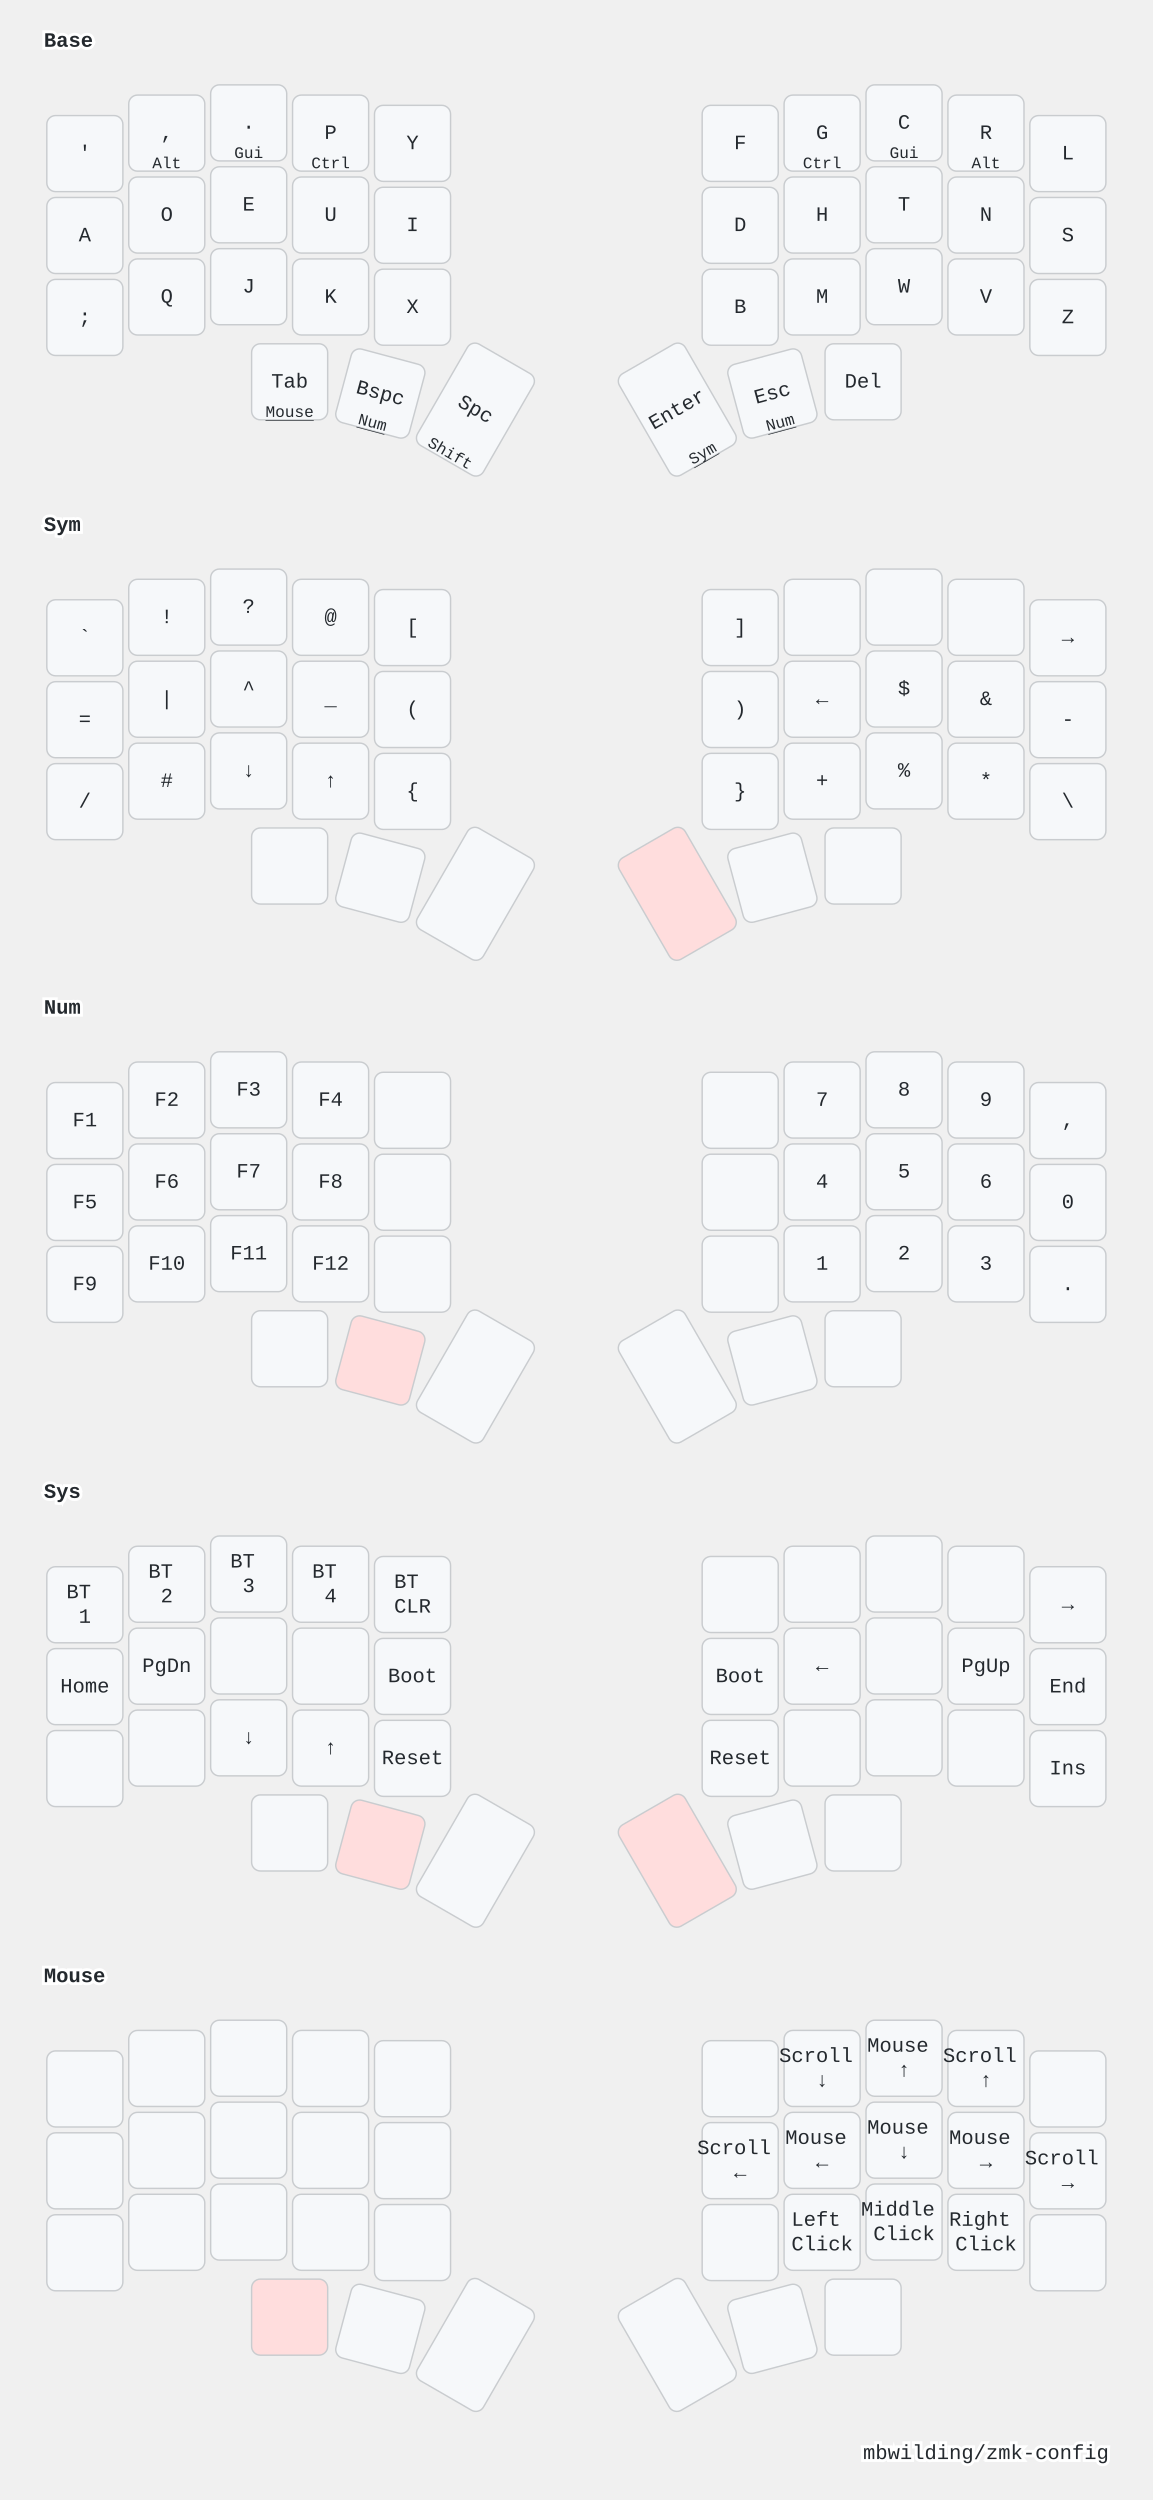
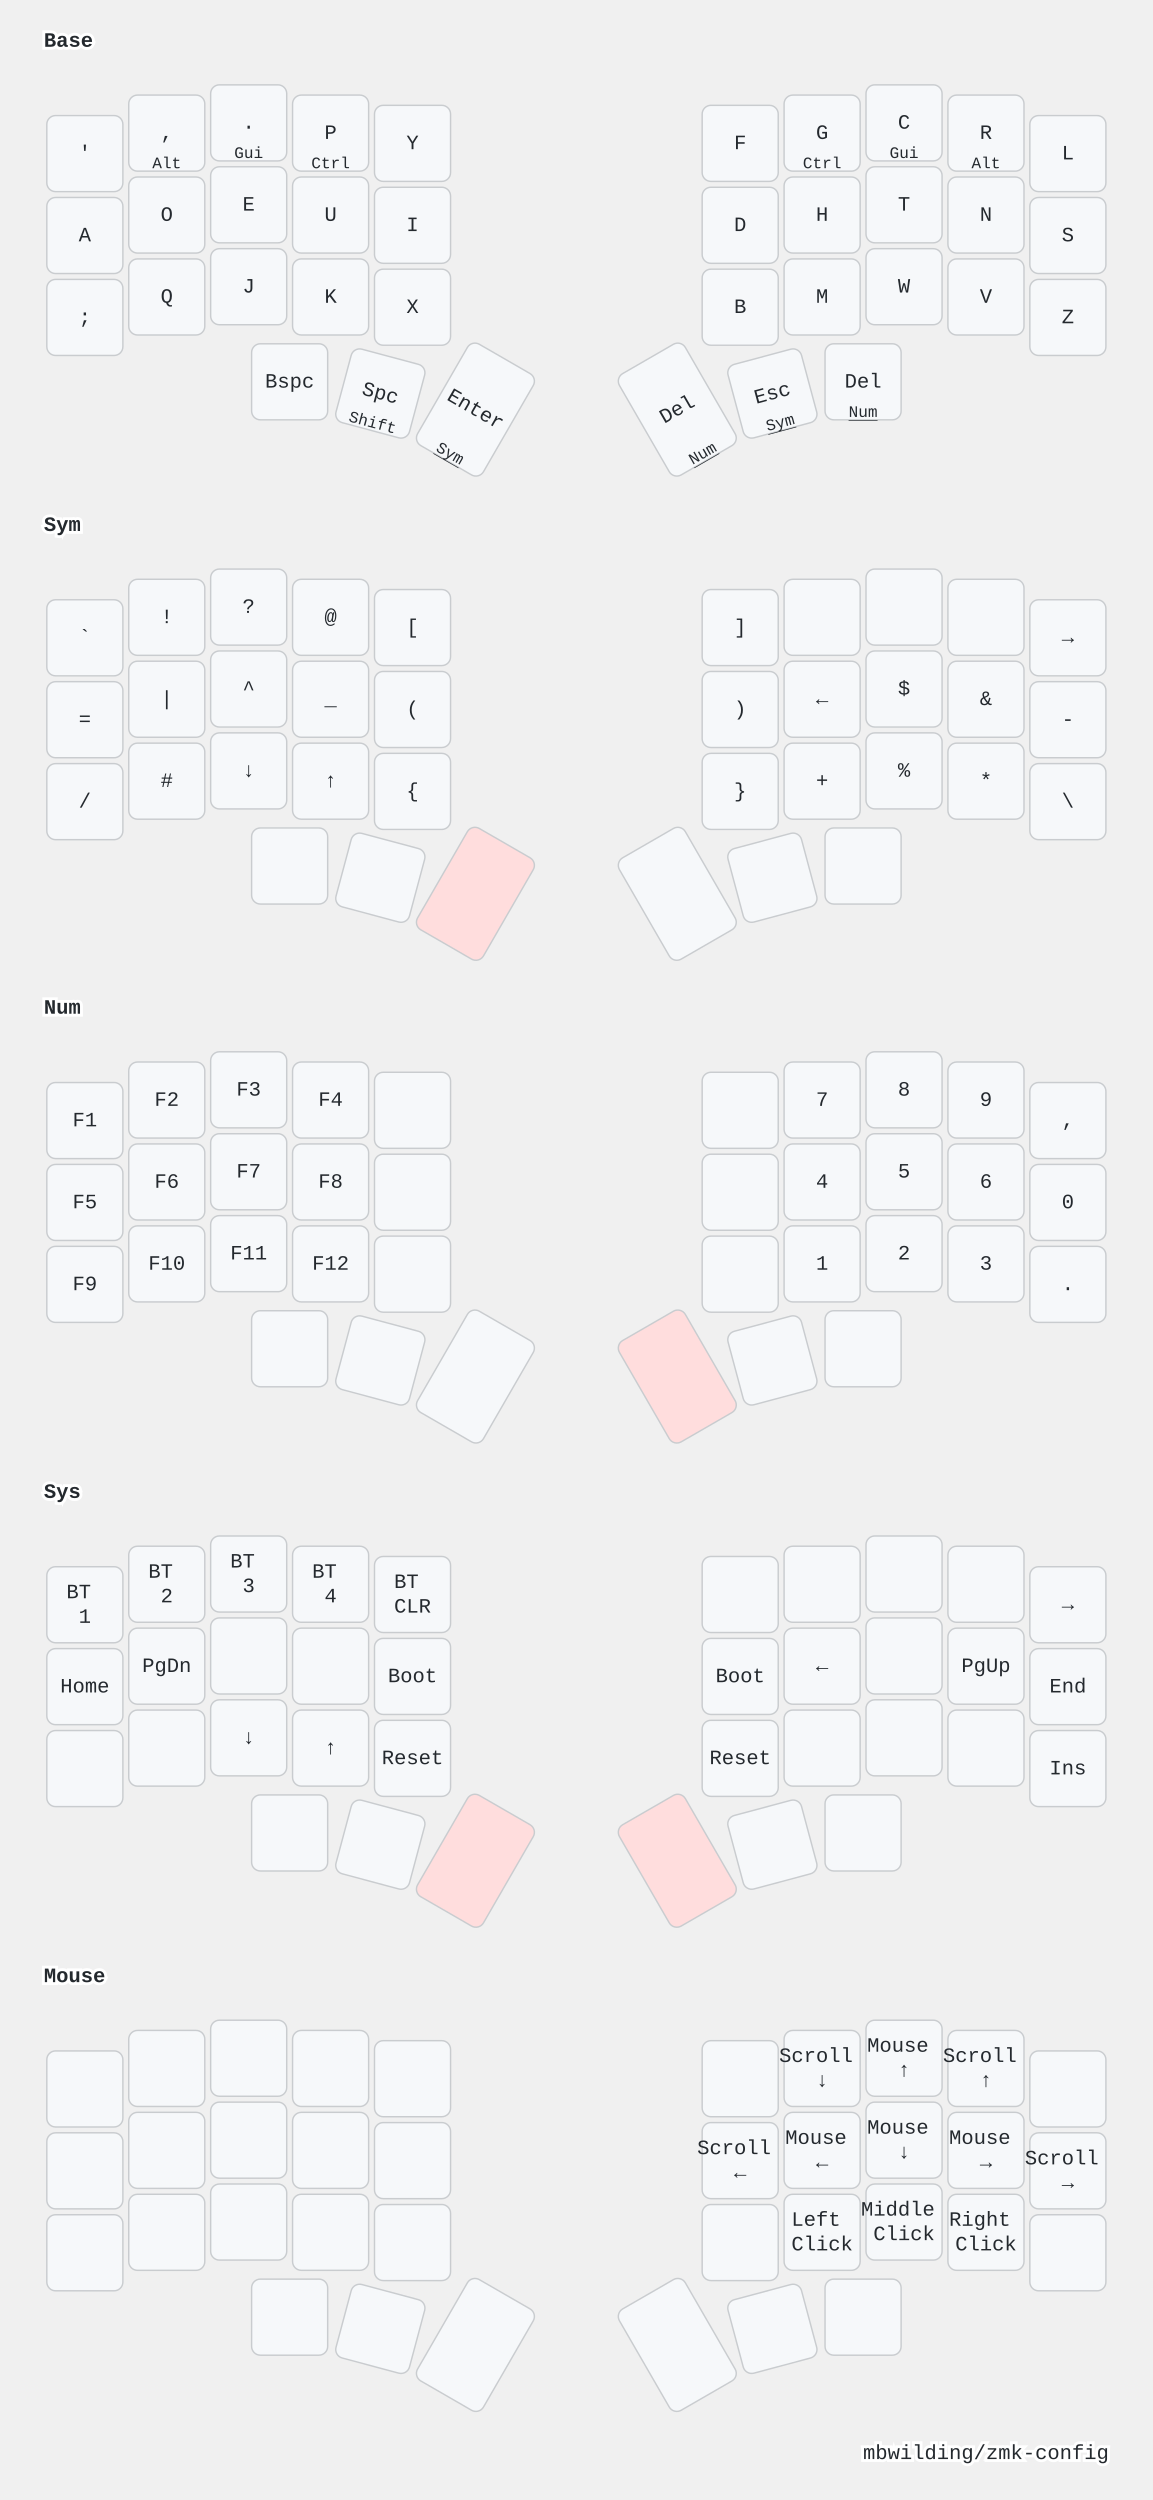
<svg xmlns="http://www.w3.org/2000/svg" width="788" height="1709" viewBox="0 0 788 1709" class="keymap">
  <style>/* inherit to force styles through use tags */
svg path {
    fill: inherit;
}

/* font and background color specifications */
svg.keymap {
    font-family: SFMono-Regular,Consolas,Liberation Mono,Menlo,monospace;
    font-size: 14px;
    font-kerning: normal;
    text-rendering: optimizeLegibility;
    fill: #24292e;
}

/* default key styling */
rect.key {
    fill: #f6f8fa;
}

rect.key, rect.combo {
    stroke: #c9cccf;
    stroke-width: 1;
}

/* default key side styling, only used is draw_key_sides is set */
rect.side {
    filter: brightness(90%);
}

/* color accent for combo boxes */
rect.combo, rect.combo-separate {
    fill: #cdf;
}

/* color accent for held keys */
rect.held, rect.combo.held {
    fill: #fdd;
}

/* color accent for ghost (optional) keys */
rect.ghost, rect.combo.ghost {
    stroke-dasharray: 4, 4;
    stroke-width: 2;
}

text {
    text-anchor: middle;
    dominant-baseline: middle;
}

/* styling for layer labels */
text.label {
    font-weight: bold;
    text-anchor: start;
    stroke: white;
    stroke-width: 4;
    paint-order: stroke;
}

/* styling for optional footer */
text.footer {
    text-anchor: end;
    dominant-baseline: auto;
    stroke: white;
    stroke-width: 4;
    paint-order: stroke;
}

/* styling for combo tap, and key non-tap label text */
text.combo, text.hold, text.shifted, text.left, text.right {
    font-size: 11px;
}

text.hold {
    text-anchor: middle;
    dominant-baseline: auto;
}

text.shifted {
    text-anchor: middle;
    dominant-baseline: hanging;
}

text.left {
    text-anchor: start;
}

text.right {
    text-anchor: end;
}

text.layer-activator {
    text-decoration: underline;
}

/* styling for hold/shifted label text in combo box */
text.combo.hold, text.combo.shifted, text.combo.left, text.combo.right {
    font-size: 8px;
}

/* lighter symbol for transparent keys */
text.trans {
    fill: #7b7e81;
}

/* styling for combo dendrons */
path.combo {
    stroke-width: 1;
    stroke: gray;
    fill: none;
}

/* Start Tabler Icons Cleanup */
/* cannot use height/width with glyphs */
.icon-tabler &gt; path {
    fill: inherit;
    stroke: inherit;
    stroke-width: 2;
}
/* hide tabler's default box */
.icon-tabler &gt; path[stroke="none"][fill="none"] {
    visibility: hidden;
}
/* End Tabler Icons Cleanup */

@media (prefers-color-scheme: dark) {
svg.keymap { fill: #d1d6db; }
rect.key { fill: #3f4750; }
rect.key, rect.combo { stroke: #60666c; }
rect.combo, rect.combo-separate { fill: #1f3d7a; }
rect.held, rect.combo.held { fill: #854747; }
text.label, text.footer { stroke: black; }
text.trans { fill: #7e8184; }
path.combo { stroke: #7f7f7f; }

}</style>
  <g transform="translate(30, 0)" class="layer-Base">
    <text x="0" y="28" class="label" id="Base">Base</text>
    <g transform="translate(0, 56)">
      <g transform="translate(28, 49)" class="key keypos-0">
        <rect rx="6" ry="6" x="-26" y="-26" width="52" height="52" class="key" />
        <text x="0" y="0" class="key tap">'</text>
      </g>
      <g transform="translate(84, 35)" class="key keypos-1">
        <rect rx="6" ry="6" x="-26" y="-26" width="52" height="52" class="key" />
        <text x="0" y="0" class="key tap">,</text>
        <text x="0" y="24" class="key hold">Alt</text>
      </g>
      <g transform="translate(140, 28)" class="key keypos-2">
        <rect rx="6" ry="6" x="-26" y="-26" width="52" height="52" class="key" />
        <text x="0" y="0" class="key tap">.</text>
        <text x="0" y="24" class="key hold">Gui</text>
      </g>
      <g transform="translate(196, 35)" class="key keypos-3">
        <rect rx="6" ry="6" x="-26" y="-26" width="52" height="52" class="key" />
        <text x="0" y="0" class="key tap">P</text>
        <text x="0" y="24" class="key hold">Ctrl</text>
      </g>
      <g transform="translate(252, 42)" class="key keypos-4">
        <rect rx="6" ry="6" x="-26" y="-26" width="52" height="52" class="key" />
        <text x="0" y="0" class="key tap">Y</text>
      </g>
      <g transform="translate(476, 42)" class="key keypos-5">
        <rect rx="6" ry="6" x="-26" y="-26" width="52" height="52" class="key" />
        <text x="0" y="0" class="key tap">F</text>
      </g>
      <g transform="translate(532, 35)" class="key keypos-6">
        <rect rx="6" ry="6" x="-26" y="-26" width="52" height="52" class="key" />
        <text x="0" y="0" class="key tap">G</text>
        <text x="0" y="24" class="key hold">Ctrl</text>
      </g>
      <g transform="translate(588, 28)" class="key keypos-7">
        <rect rx="6" ry="6" x="-26" y="-26" width="52" height="52" class="key" />
        <text x="0" y="0" class="key tap">C</text>
        <text x="0" y="24" class="key hold">Gui</text>
      </g>
      <g transform="translate(644, 35)" class="key keypos-8">
        <rect rx="6" ry="6" x="-26" y="-26" width="52" height="52" class="key" />
        <text x="0" y="0" class="key tap">R</text>
        <text x="0" y="24" class="key hold">Alt</text>
      </g>
      <g transform="translate(700, 49)" class="key keypos-9">
        <rect rx="6" ry="6" x="-26" y="-26" width="52" height="52" class="key" />
        <text x="0" y="0" class="key tap">L</text>
      </g>
      <g transform="translate(28, 105)" class="key keypos-10">
        <rect rx="6" ry="6" x="-26" y="-26" width="52" height="52" class="key" />
        <text x="0" y="0" class="key tap">A</text>
      </g>
      <g transform="translate(84, 91)" class="key keypos-11">
        <rect rx="6" ry="6" x="-26" y="-26" width="52" height="52" class="key" />
        <text x="0" y="0" class="key tap">O</text>
      </g>
      <g transform="translate(140, 84)" class="key keypos-12">
        <rect rx="6" ry="6" x="-26" y="-26" width="52" height="52" class="key" />
        <text x="0" y="0" class="key tap">E</text>
      </g>
      <g transform="translate(196, 91)" class="key keypos-13">
        <rect rx="6" ry="6" x="-26" y="-26" width="52" height="52" class="key" />
        <text x="0" y="0" class="key tap">U</text>
      </g>
      <g transform="translate(252, 98)" class="key keypos-14">
        <rect rx="6" ry="6" x="-26" y="-26" width="52" height="52" class="key" />
        <text x="0" y="0" class="key tap">I</text>
      </g>
      <g transform="translate(476, 98)" class="key keypos-15">
        <rect rx="6" ry="6" x="-26" y="-26" width="52" height="52" class="key" />
        <text x="0" y="0" class="key tap">D</text>
      </g>
      <g transform="translate(532, 91)" class="key keypos-16">
        <rect rx="6" ry="6" x="-26" y="-26" width="52" height="52" class="key" />
        <text x="0" y="0" class="key tap">H</text>
      </g>
      <g transform="translate(588, 84)" class="key keypos-17">
        <rect rx="6" ry="6" x="-26" y="-26" width="52" height="52" class="key" />
        <text x="0" y="0" class="key tap">T</text>
      </g>
      <g transform="translate(644, 91)" class="key keypos-18">
        <rect rx="6" ry="6" x="-26" y="-26" width="52" height="52" class="key" />
        <text x="0" y="0" class="key tap">N</text>
      </g>
      <g transform="translate(700, 105)" class="key keypos-19">
        <rect rx="6" ry="6" x="-26" y="-26" width="52" height="52" class="key" />
        <text x="0" y="0" class="key tap">S</text>
      </g>
      <g transform="translate(28, 161)" class="key keypos-20">
        <rect rx="6" ry="6" x="-26" y="-26" width="52" height="52" class="key" />
        <text x="0" y="0" class="key tap">;</text>
      </g>
      <g transform="translate(84, 147)" class="key keypos-21">
        <rect rx="6" ry="6" x="-26" y="-26" width="52" height="52" class="key" />
        <text x="0" y="0" class="key tap">Q</text>
      </g>
      <g transform="translate(140, 140)" class="key keypos-22">
        <rect rx="6" ry="6" x="-26" y="-26" width="52" height="52" class="key" />
        <text x="0" y="0" class="key tap">J</text>
      </g>
      <g transform="translate(196, 147)" class="key keypos-23">
        <rect rx="6" ry="6" x="-26" y="-26" width="52" height="52" class="key" />
        <text x="0" y="0" class="key tap">K</text>
      </g>
      <g transform="translate(252, 154)" class="key keypos-24">
        <rect rx="6" ry="6" x="-26" y="-26" width="52" height="52" class="key" />
        <text x="0" y="0" class="key tap">X</text>
      </g>
      <g transform="translate(476, 154)" class="key keypos-25">
        <rect rx="6" ry="6" x="-26" y="-26" width="52" height="52" class="key" />
        <text x="0" y="0" class="key tap">B</text>
      </g>
      <g transform="translate(532, 147)" class="key keypos-26">
        <rect rx="6" ry="6" x="-26" y="-26" width="52" height="52" class="key" />
        <text x="0" y="0" class="key tap">M</text>
      </g>
      <g transform="translate(588, 140)" class="key keypos-27">
        <rect rx="6" ry="6" x="-26" y="-26" width="52" height="52" class="key" />
        <text x="0" y="0" class="key tap">W</text>
      </g>
      <g transform="translate(644, 147)" class="key keypos-28">
        <rect rx="6" ry="6" x="-26" y="-26" width="52" height="52" class="key" />
        <text x="0" y="0" class="key tap">V</text>
      </g>
      <g transform="translate(700, 161)" class="key keypos-29">
        <rect rx="6" ry="6" x="-26" y="-26" width="52" height="52" class="key" />
        <text x="0" y="0" class="key tap">Z</text>
      </g>
      <g transform="translate(168, 205)" class="key keypos-30">
        <rect rx="6" ry="6" x="-26" y="-26" width="52" height="52" class="key" />
-         <text x="0" y="0" class="key tap">Tab</text>
-         <a href="#Mouse">
-           <text x="0" y="24" class="key hold layer-activator">Mouse</text>
-         </a>
+         <text x="0" y="0" class="key tap">Bspc</text>
      </g>
      <g transform="translate(230, 213) rotate(15.0)" class="key keypos-31">
        <rect rx="6" ry="6" x="-26" y="-26" width="52" height="52" class="key" />
-         <text x="0" y="0" class="key tap">Bspc</text>
-         <a href="#Num">
-           <text x="0" y="24" class="key hold layer-activator">Num</text>
-         </a>
+         <text x="0" y="0" class="key tap">Spc</text>
+         <text x="0" y="24" class="key hold">Shift</text>
      </g>
      <g transform="translate(295, 224) rotate(30.0)" class="key keypos-32">
-         <rect rx="6" ry="6" x="-26" y="-40" width="52" height="80" class="key" />
-         <text x="0" y="0" class="key tap">Spc</text>
-         <text x="0" y="38" class="key hold">Shift</text>
-       </g>
-       <g transform="translate(433, 224) rotate(-30.0)" class="key keypos-33">
        <rect rx="6" ry="6" x="-26" y="-40" width="52" height="80" class="key" />
        <text x="0" y="0" class="key tap">Enter</text>
        <a href="#Sym">
          <text x="0" y="38" class="key hold layer-activator">Sym</text>
        </a>
      </g>
+       <g transform="translate(433, 224) rotate(-30.0)" class="key keypos-33">
+         <rect rx="6" ry="6" x="-26" y="-40" width="52" height="80" class="key" />
+         <text x="0" y="0" class="key tap">Del</text>
+         <a href="#Num">
+           <text x="0" y="38" class="key hold layer-activator">Num</text>
+         </a>
+       </g>
      <g transform="translate(498, 213) rotate(-15.0)" class="key keypos-34">
        <rect rx="6" ry="6" x="-26" y="-26" width="52" height="52" class="key" />
        <text x="0" y="0" class="key tap">Esc</text>
+         <a href="#Sym">
+           <text x="0" y="24" class="key hold layer-activator">Sym</text>
+         </a>
+       </g>
+       <g transform="translate(560, 205)" class="key keypos-35">
+         <rect rx="6" ry="6" x="-26" y="-26" width="52" height="52" class="key" />
+         <text x="0" y="0" class="key tap">Del</text>
        <a href="#Num">
          <text x="0" y="24" class="key hold layer-activator">Num</text>
        </a>
-       </g>
-       <g transform="translate(560, 205)" class="key keypos-35">
-         <rect rx="6" ry="6" x="-26" y="-26" width="52" height="52" class="key" />
-         <text x="0" y="0" class="key tap">Del</text>
      </g>
    </g>
  </g>
  <g transform="translate(30, 331)" class="layer-Sym">
    <text x="0" y="28" class="label" id="Sym">Sym</text>
    <g transform="translate(0, 56)">
      <g transform="translate(28, 49)" class="key keypos-0">
        <rect rx="6" ry="6" x="-26" y="-26" width="52" height="52" class="key" />
        <text x="0" y="0" class="key tap">`</text>
      </g>
      <g transform="translate(84, 35)" class="key keypos-1">
        <rect rx="6" ry="6" x="-26" y="-26" width="52" height="52" class="key" />
        <text x="0" y="0" class="key tap">!</text>
      </g>
      <g transform="translate(140, 28)" class="key keypos-2">
        <rect rx="6" ry="6" x="-26" y="-26" width="52" height="52" class="key" />
        <text x="0" y="0" class="key tap">?</text>
      </g>
      <g transform="translate(196, 35)" class="key keypos-3">
        <rect rx="6" ry="6" x="-26" y="-26" width="52" height="52" class="key" />
        <text x="0" y="0" class="key tap">@</text>
      </g>
      <g transform="translate(252, 42)" class="key keypos-4">
        <rect rx="6" ry="6" x="-26" y="-26" width="52" height="52" class="key" />
        <text x="0" y="0" class="key tap">[</text>
      </g>
      <g transform="translate(476, 42)" class="key keypos-5">
        <rect rx="6" ry="6" x="-26" y="-26" width="52" height="52" class="key" />
        <text x="0" y="0" class="key tap">]</text>
      </g>
      <g transform="translate(532, 35)" class="key keypos-6">
        <rect rx="6" ry="6" x="-26" y="-26" width="52" height="52" class="key" />
      </g>
      <g transform="translate(588, 28)" class="key keypos-7">
        <rect rx="6" ry="6" x="-26" y="-26" width="52" height="52" class="key" />
      </g>
      <g transform="translate(644, 35)" class="key keypos-8">
        <rect rx="6" ry="6" x="-26" y="-26" width="52" height="52" class="key" />
      </g>
      <g transform="translate(700, 49)" class="key keypos-9">
        <rect rx="6" ry="6" x="-26" y="-26" width="52" height="52" class="key" />
        <text x="0" y="0" class="key tap">→</text>
      </g>
      <g transform="translate(28, 105)" class="key keypos-10">
        <rect rx="6" ry="6" x="-26" y="-26" width="52" height="52" class="key" />
        <text x="0" y="0" class="key tap">=</text>
      </g>
      <g transform="translate(84, 91)" class="key keypos-11">
        <rect rx="6" ry="6" x="-26" y="-26" width="52" height="52" class="key" />
        <text x="0" y="0" class="key tap">|</text>
      </g>
      <g transform="translate(140, 84)" class="key keypos-12">
        <rect rx="6" ry="6" x="-26" y="-26" width="52" height="52" class="key" />
        <text x="0" y="0" class="key tap">^</text>
      </g>
      <g transform="translate(196, 91)" class="key keypos-13">
        <rect rx="6" ry="6" x="-26" y="-26" width="52" height="52" class="key" />
        <text x="0" y="0" class="key tap">_</text>
      </g>
      <g transform="translate(252, 98)" class="key keypos-14">
        <rect rx="6" ry="6" x="-26" y="-26" width="52" height="52" class="key" />
        <text x="0" y="0" class="key tap">(</text>
      </g>
      <g transform="translate(476, 98)" class="key keypos-15">
        <rect rx="6" ry="6" x="-26" y="-26" width="52" height="52" class="key" />
        <text x="0" y="0" class="key tap">)</text>
      </g>
      <g transform="translate(532, 91)" class="key keypos-16">
        <rect rx="6" ry="6" x="-26" y="-26" width="52" height="52" class="key" />
        <text x="0" y="0" class="key tap">←</text>
      </g>
      <g transform="translate(588, 84)" class="key keypos-17">
        <rect rx="6" ry="6" x="-26" y="-26" width="52" height="52" class="key" />
        <text x="0" y="0" class="key tap">$</text>
      </g>
      <g transform="translate(644, 91)" class="key keypos-18">
        <rect rx="6" ry="6" x="-26" y="-26" width="52" height="52" class="key" />
        <text x="0" y="0" class="key tap">&amp;</text>
      </g>
      <g transform="translate(700, 105)" class="key keypos-19">
        <rect rx="6" ry="6" x="-26" y="-26" width="52" height="52" class="key" />
        <text x="0" y="0" class="key tap">-</text>
      </g>
      <g transform="translate(28, 161)" class="key keypos-20">
        <rect rx="6" ry="6" x="-26" y="-26" width="52" height="52" class="key" />
        <text x="0" y="0" class="key tap">/</text>
      </g>
      <g transform="translate(84, 147)" class="key keypos-21">
        <rect rx="6" ry="6" x="-26" y="-26" width="52" height="52" class="key" />
        <text x="0" y="0" class="key tap">#</text>
      </g>
      <g transform="translate(140, 140)" class="key keypos-22">
        <rect rx="6" ry="6" x="-26" y="-26" width="52" height="52" class="key" />
        <text x="0" y="0" class="key tap">↓</text>
      </g>
      <g transform="translate(196, 147)" class="key keypos-23">
        <rect rx="6" ry="6" x="-26" y="-26" width="52" height="52" class="key" />
        <text x="0" y="0" class="key tap">↑</text>
      </g>
      <g transform="translate(252, 154)" class="key keypos-24">
        <rect rx="6" ry="6" x="-26" y="-26" width="52" height="52" class="key" />
        <text x="0" y="0" class="key tap">{</text>
      </g>
      <g transform="translate(476, 154)" class="key keypos-25">
        <rect rx="6" ry="6" x="-26" y="-26" width="52" height="52" class="key" />
        <text x="0" y="0" class="key tap">}</text>
      </g>
      <g transform="translate(532, 147)" class="key keypos-26">
        <rect rx="6" ry="6" x="-26" y="-26" width="52" height="52" class="key" />
        <text x="0" y="0" class="key tap">+</text>
      </g>
      <g transform="translate(588, 140)" class="key keypos-27">
        <rect rx="6" ry="6" x="-26" y="-26" width="52" height="52" class="key" />
        <text x="0" y="0" class="key tap">%</text>
      </g>
      <g transform="translate(644, 147)" class="key keypos-28">
        <rect rx="6" ry="6" x="-26" y="-26" width="52" height="52" class="key" />
        <text x="0" y="0" class="key tap">*</text>
      </g>
      <g transform="translate(700, 161)" class="key keypos-29">
        <rect rx="6" ry="6" x="-26" y="-26" width="52" height="52" class="key" />
        <text x="0" y="0" class="key tap">\</text>
      </g>
      <g transform="translate(168, 205)" class="key trans keypos-30">
        <rect rx="6" ry="6" x="-26" y="-26" width="52" height="52" class="key trans" />
      </g>
      <g transform="translate(230, 213) rotate(15.0)" class="key trans keypos-31">
        <rect rx="6" ry="6" x="-26" y="-26" width="52" height="52" class="key trans" />
      </g>
-       <g transform="translate(295, 224) rotate(30.0)" class="key trans keypos-32">
+       <g transform="translate(295, 224) rotate(30.0)" class="key held keypos-32">
+         <rect rx="6" ry="6" x="-26" y="-40" width="52" height="80" class="key held" />
+       </g>
+       <g transform="translate(433, 224) rotate(-30.0)" class="key trans keypos-33">
        <rect rx="6" ry="6" x="-26" y="-40" width="52" height="80" class="key trans" />
-       </g>
-       <g transform="translate(433, 224) rotate(-30.0)" class="key held keypos-33">
-         <rect rx="6" ry="6" x="-26" y="-40" width="52" height="80" class="key held" />
      </g>
      <g transform="translate(498, 213) rotate(-15.0)" class="key trans keypos-34">
        <rect rx="6" ry="6" x="-26" y="-26" width="52" height="52" class="key trans" />
      </g>
      <g transform="translate(560, 205)" class="key trans keypos-35">
        <rect rx="6" ry="6" x="-26" y="-26" width="52" height="52" class="key trans" />
      </g>
    </g>
  </g>
  <g transform="translate(30, 661)" class="layer-Num">
    <text x="0" y="28" class="label" id="Num">Num</text>
    <g transform="translate(0, 56)">
      <g transform="translate(28, 49)" class="key keypos-0">
        <rect rx="6" ry="6" x="-26" y="-26" width="52" height="52" class="key" />
        <text x="0" y="0" class="key tap">F1</text>
      </g>
      <g transform="translate(84, 35)" class="key keypos-1">
        <rect rx="6" ry="6" x="-26" y="-26" width="52" height="52" class="key" />
        <text x="0" y="0" class="key tap">F2</text>
      </g>
      <g transform="translate(140, 28)" class="key keypos-2">
        <rect rx="6" ry="6" x="-26" y="-26" width="52" height="52" class="key" />
        <text x="0" y="0" class="key tap">F3</text>
      </g>
      <g transform="translate(196, 35)" class="key keypos-3">
        <rect rx="6" ry="6" x="-26" y="-26" width="52" height="52" class="key" />
        <text x="0" y="0" class="key tap">F4</text>
      </g>
      <g transform="translate(252, 42)" class="key keypos-4">
        <rect rx="6" ry="6" x="-26" y="-26" width="52" height="52" class="key" />
      </g>
      <g transform="translate(476, 42)" class="key keypos-5">
        <rect rx="6" ry="6" x="-26" y="-26" width="52" height="52" class="key" />
      </g>
      <g transform="translate(532, 35)" class="key keypos-6">
        <rect rx="6" ry="6" x="-26" y="-26" width="52" height="52" class="key" />
        <text x="0" y="0" class="key tap">7</text>
      </g>
      <g transform="translate(588, 28)" class="key keypos-7">
        <rect rx="6" ry="6" x="-26" y="-26" width="52" height="52" class="key" />
        <text x="0" y="0" class="key tap">8</text>
      </g>
      <g transform="translate(644, 35)" class="key keypos-8">
        <rect rx="6" ry="6" x="-26" y="-26" width="52" height="52" class="key" />
        <text x="0" y="0" class="key tap">9</text>
      </g>
      <g transform="translate(700, 49)" class="key keypos-9">
        <rect rx="6" ry="6" x="-26" y="-26" width="52" height="52" class="key" />
        <text x="0" y="0" class="key tap">,</text>
      </g>
      <g transform="translate(28, 105)" class="key keypos-10">
        <rect rx="6" ry="6" x="-26" y="-26" width="52" height="52" class="key" />
        <text x="0" y="0" class="key tap">F5</text>
      </g>
      <g transform="translate(84, 91)" class="key keypos-11">
        <rect rx="6" ry="6" x="-26" y="-26" width="52" height="52" class="key" />
        <text x="0" y="0" class="key tap">F6</text>
      </g>
      <g transform="translate(140, 84)" class="key keypos-12">
        <rect rx="6" ry="6" x="-26" y="-26" width="52" height="52" class="key" />
        <text x="0" y="0" class="key tap">F7</text>
      </g>
      <g transform="translate(196, 91)" class="key keypos-13">
        <rect rx="6" ry="6" x="-26" y="-26" width="52" height="52" class="key" />
        <text x="0" y="0" class="key tap">F8</text>
      </g>
      <g transform="translate(252, 98)" class="key keypos-14">
        <rect rx="6" ry="6" x="-26" y="-26" width="52" height="52" class="key" />
      </g>
      <g transform="translate(476, 98)" class="key keypos-15">
        <rect rx="6" ry="6" x="-26" y="-26" width="52" height="52" class="key" />
      </g>
      <g transform="translate(532, 91)" class="key keypos-16">
        <rect rx="6" ry="6" x="-26" y="-26" width="52" height="52" class="key" />
        <text x="0" y="0" class="key tap">4</text>
      </g>
      <g transform="translate(588, 84)" class="key keypos-17">
        <rect rx="6" ry="6" x="-26" y="-26" width="52" height="52" class="key" />
        <text x="0" y="0" class="key tap">5</text>
      </g>
      <g transform="translate(644, 91)" class="key keypos-18">
        <rect rx="6" ry="6" x="-26" y="-26" width="52" height="52" class="key" />
        <text x="0" y="0" class="key tap">6</text>
      </g>
      <g transform="translate(700, 105)" class="key keypos-19">
        <rect rx="6" ry="6" x="-26" y="-26" width="52" height="52" class="key" />
        <text x="0" y="0" class="key tap">0</text>
      </g>
      <g transform="translate(28, 161)" class="key keypos-20">
        <rect rx="6" ry="6" x="-26" y="-26" width="52" height="52" class="key" />
        <text x="0" y="0" class="key tap">F9</text>
      </g>
      <g transform="translate(84, 147)" class="key keypos-21">
        <rect rx="6" ry="6" x="-26" y="-26" width="52" height="52" class="key" />
        <text x="0" y="0" class="key tap">F10</text>
      </g>
      <g transform="translate(140, 140)" class="key keypos-22">
        <rect rx="6" ry="6" x="-26" y="-26" width="52" height="52" class="key" />
        <text x="0" y="0" class="key tap">F11</text>
      </g>
      <g transform="translate(196, 147)" class="key keypos-23">
        <rect rx="6" ry="6" x="-26" y="-26" width="52" height="52" class="key" />
        <text x="0" y="0" class="key tap">F12</text>
      </g>
      <g transform="translate(252, 154)" class="key keypos-24">
        <rect rx="6" ry="6" x="-26" y="-26" width="52" height="52" class="key" />
      </g>
      <g transform="translate(476, 154)" class="key keypos-25">
        <rect rx="6" ry="6" x="-26" y="-26" width="52" height="52" class="key" />
      </g>
      <g transform="translate(532, 147)" class="key keypos-26">
        <rect rx="6" ry="6" x="-26" y="-26" width="52" height="52" class="key" />
        <text x="0" y="0" class="key tap">1</text>
      </g>
      <g transform="translate(588, 140)" class="key keypos-27">
        <rect rx="6" ry="6" x="-26" y="-26" width="52" height="52" class="key" />
        <text x="0" y="0" class="key tap">2</text>
      </g>
      <g transform="translate(644, 147)" class="key keypos-28">
        <rect rx="6" ry="6" x="-26" y="-26" width="52" height="52" class="key" />
        <text x="0" y="0" class="key tap">3</text>
      </g>
      <g transform="translate(700, 161)" class="key keypos-29">
        <rect rx="6" ry="6" x="-26" y="-26" width="52" height="52" class="key" />
        <text x="0" y="0" class="key tap">.</text>
      </g>
      <g transform="translate(168, 205)" class="key trans keypos-30">
        <rect rx="6" ry="6" x="-26" y="-26" width="52" height="52" class="key trans" />
      </g>
-       <g transform="translate(230, 213) rotate(15.0)" class="key held keypos-31">
-         <rect rx="6" ry="6" x="-26" y="-26" width="52" height="52" class="key held" />
+       <g transform="translate(230, 213) rotate(15.0)" class="key trans keypos-31">
+         <rect rx="6" ry="6" x="-26" y="-26" width="52" height="52" class="key trans" />
      </g>
      <g transform="translate(295, 224) rotate(30.0)" class="key trans keypos-32">
        <rect rx="6" ry="6" x="-26" y="-40" width="52" height="80" class="key trans" />
      </g>
-       <g transform="translate(433, 224) rotate(-30.0)" class="key trans keypos-33">
-         <rect rx="6" ry="6" x="-26" y="-40" width="52" height="80" class="key trans" />
+       <g transform="translate(433, 224) rotate(-30.0)" class="key held keypos-33">
+         <rect rx="6" ry="6" x="-26" y="-40" width="52" height="80" class="key held" />
      </g>
      <g transform="translate(498, 213) rotate(-15.0)" class="key trans keypos-34">
        <rect rx="6" ry="6" x="-26" y="-26" width="52" height="52" class="key trans" />
      </g>
      <g transform="translate(560, 205)" class="key trans keypos-35">
        <rect rx="6" ry="6" x="-26" y="-26" width="52" height="52" class="key trans" />
      </g>
    </g>
  </g>
  <g transform="translate(30, 992)" class="layer-Sys">
    <text x="0" y="28" class="label" id="Sys">Sys</text>
    <g transform="translate(0, 56)">
      <g transform="translate(28, 49)" class="key keypos-0">
        <rect rx="6" ry="6" x="-26" y="-26" width="52" height="52" class="key" />
        <text x="0" y="0" class="key tap">
          <tspan x="0" dy="-0.6em">BT</tspan>
          <tspan x="0" dy="1.2em">1</tspan>
        </text>
      </g>
      <g transform="translate(84, 35)" class="key keypos-1">
        <rect rx="6" ry="6" x="-26" y="-26" width="52" height="52" class="key" />
        <text x="0" y="0" class="key tap">
          <tspan x="0" dy="-0.6em">BT</tspan>
          <tspan x="0" dy="1.2em">2</tspan>
        </text>
      </g>
      <g transform="translate(140, 28)" class="key keypos-2">
        <rect rx="6" ry="6" x="-26" y="-26" width="52" height="52" class="key" />
        <text x="0" y="0" class="key tap">
          <tspan x="0" dy="-0.6em">BT</tspan>
          <tspan x="0" dy="1.2em">3</tspan>
        </text>
      </g>
      <g transform="translate(196, 35)" class="key keypos-3">
        <rect rx="6" ry="6" x="-26" y="-26" width="52" height="52" class="key" />
        <text x="0" y="0" class="key tap">
          <tspan x="0" dy="-0.6em">BT</tspan>
          <tspan x="0" dy="1.2em">4</tspan>
        </text>
      </g>
      <g transform="translate(252, 42)" class="key keypos-4">
        <rect rx="6" ry="6" x="-26" y="-26" width="52" height="52" class="key" />
        <text x="0" y="0" class="key tap">
          <tspan x="0" dy="-0.6em">BT</tspan>
          <tspan x="0" dy="1.2em">CLR</tspan>
        </text>
      </g>
      <g transform="translate(476, 42)" class="key keypos-5">
        <rect rx="6" ry="6" x="-26" y="-26" width="52" height="52" class="key" />
      </g>
      <g transform="translate(532, 35)" class="key keypos-6">
        <rect rx="6" ry="6" x="-26" y="-26" width="52" height="52" class="key" />
      </g>
      <g transform="translate(588, 28)" class="key keypos-7">
        <rect rx="6" ry="6" x="-26" y="-26" width="52" height="52" class="key" />
      </g>
      <g transform="translate(644, 35)" class="key keypos-8">
        <rect rx="6" ry="6" x="-26" y="-26" width="52" height="52" class="key" />
      </g>
      <g transform="translate(700, 49)" class="key keypos-9">
        <rect rx="6" ry="6" x="-26" y="-26" width="52" height="52" class="key" />
        <text x="0" y="0" class="key tap">→</text>
      </g>
      <g transform="translate(28, 105)" class="key keypos-10">
        <rect rx="6" ry="6" x="-26" y="-26" width="52" height="52" class="key" />
        <text x="0" y="0" class="key tap">Home</text>
      </g>
      <g transform="translate(84, 91)" class="key keypos-11">
        <rect rx="6" ry="6" x="-26" y="-26" width="52" height="52" class="key" />
        <text x="0" y="0" class="key tap">PgDn</text>
      </g>
      <g transform="translate(140, 84)" class="key keypos-12">
        <rect rx="6" ry="6" x="-26" y="-26" width="52" height="52" class="key" />
      </g>
      <g transform="translate(196, 91)" class="key keypos-13">
        <rect rx="6" ry="6" x="-26" y="-26" width="52" height="52" class="key" />
      </g>
      <g transform="translate(252, 98)" class="key keypos-14">
        <rect rx="6" ry="6" x="-26" y="-26" width="52" height="52" class="key" />
        <text x="0" y="0" class="key tap">Boot</text>
      </g>
      <g transform="translate(476, 98)" class="key keypos-15">
        <rect rx="6" ry="6" x="-26" y="-26" width="52" height="52" class="key" />
        <text x="0" y="0" class="key tap">Boot</text>
      </g>
      <g transform="translate(532, 91)" class="key keypos-16">
        <rect rx="6" ry="6" x="-26" y="-26" width="52" height="52" class="key" />
        <text x="0" y="0" class="key tap">←</text>
      </g>
      <g transform="translate(588, 84)" class="key keypos-17">
        <rect rx="6" ry="6" x="-26" y="-26" width="52" height="52" class="key" />
      </g>
      <g transform="translate(644, 91)" class="key keypos-18">
        <rect rx="6" ry="6" x="-26" y="-26" width="52" height="52" class="key" />
        <text x="0" y="0" class="key tap">PgUp</text>
      </g>
      <g transform="translate(700, 105)" class="key keypos-19">
        <rect rx="6" ry="6" x="-26" y="-26" width="52" height="52" class="key" />
        <text x="0" y="0" class="key tap">End</text>
      </g>
      <g transform="translate(28, 161)" class="key keypos-20">
        <rect rx="6" ry="6" x="-26" y="-26" width="52" height="52" class="key" />
      </g>
      <g transform="translate(84, 147)" class="key keypos-21">
        <rect rx="6" ry="6" x="-26" y="-26" width="52" height="52" class="key" />
      </g>
      <g transform="translate(140, 140)" class="key keypos-22">
        <rect rx="6" ry="6" x="-26" y="-26" width="52" height="52" class="key" />
        <text x="0" y="0" class="key tap">↓</text>
      </g>
      <g transform="translate(196, 147)" class="key keypos-23">
        <rect rx="6" ry="6" x="-26" y="-26" width="52" height="52" class="key" />
        <text x="0" y="0" class="key tap">↑</text>
      </g>
      <g transform="translate(252, 154)" class="key keypos-24">
        <rect rx="6" ry="6" x="-26" y="-26" width="52" height="52" class="key" />
        <text x="0" y="0" class="key tap">Reset</text>
      </g>
      <g transform="translate(476, 154)" class="key keypos-25">
        <rect rx="6" ry="6" x="-26" y="-26" width="52" height="52" class="key" />
        <text x="0" y="0" class="key tap">Reset</text>
      </g>
      <g transform="translate(532, 147)" class="key keypos-26">
        <rect rx="6" ry="6" x="-26" y="-26" width="52" height="52" class="key" />
      </g>
      <g transform="translate(588, 140)" class="key keypos-27">
        <rect rx="6" ry="6" x="-26" y="-26" width="52" height="52" class="key" />
      </g>
      <g transform="translate(644, 147)" class="key keypos-28">
        <rect rx="6" ry="6" x="-26" y="-26" width="52" height="52" class="key" />
      </g>
      <g transform="translate(700, 161)" class="key keypos-29">
        <rect rx="6" ry="6" x="-26" y="-26" width="52" height="52" class="key" />
        <text x="0" y="0" class="key tap">Ins</text>
      </g>
      <g transform="translate(168, 205)" class="key trans keypos-30">
        <rect rx="6" ry="6" x="-26" y="-26" width="52" height="52" class="key trans" />
      </g>
-       <g transform="translate(230, 213) rotate(15.0)" class="key held keypos-31">
-         <rect rx="6" ry="6" x="-26" y="-26" width="52" height="52" class="key held" />
-       </g>
-       <g transform="translate(295, 224) rotate(30.0)" class="key trans keypos-32">
-         <rect rx="6" ry="6" x="-26" y="-40" width="52" height="80" class="key trans" />
+       <g transform="translate(230, 213) rotate(15.0)" class="key trans keypos-31">
+         <rect rx="6" ry="6" x="-26" y="-26" width="52" height="52" class="key trans" />
+       </g>
+       <g transform="translate(295, 224) rotate(30.0)" class="key held keypos-32">
+         <rect rx="6" ry="6" x="-26" y="-40" width="52" height="80" class="key held" />
      </g>
      <g transform="translate(433, 224) rotate(-30.0)" class="key held keypos-33">
        <rect rx="6" ry="6" x="-26" y="-40" width="52" height="80" class="key held" />
      </g>
      <g transform="translate(498, 213) rotate(-15.0)" class="key trans keypos-34">
        <rect rx="6" ry="6" x="-26" y="-26" width="52" height="52" class="key trans" />
      </g>
      <g transform="translate(560, 205)" class="key trans keypos-35">
        <rect rx="6" ry="6" x="-26" y="-26" width="52" height="52" class="key trans" />
      </g>
    </g>
  </g>
  <g transform="translate(30, 1323)" class="layer-Mouse">
    <text x="0" y="28" class="label" id="Mouse">Mouse</text>
    <g transform="translate(0, 56)">
      <g transform="translate(28, 49)" class="key keypos-0">
        <rect rx="6" ry="6" x="-26" y="-26" width="52" height="52" class="key" />
      </g>
      <g transform="translate(84, 35)" class="key keypos-1">
        <rect rx="6" ry="6" x="-26" y="-26" width="52" height="52" class="key" />
      </g>
      <g transform="translate(140, 28)" class="key keypos-2">
        <rect rx="6" ry="6" x="-26" y="-26" width="52" height="52" class="key" />
      </g>
      <g transform="translate(196, 35)" class="key keypos-3">
        <rect rx="6" ry="6" x="-26" y="-26" width="52" height="52" class="key" />
      </g>
      <g transform="translate(252, 42)" class="key keypos-4">
        <rect rx="6" ry="6" x="-26" y="-26" width="52" height="52" class="key" />
      </g>
      <g transform="translate(476, 42)" class="key keypos-5">
        <rect rx="6" ry="6" x="-26" y="-26" width="52" height="52" class="key" />
      </g>
      <g transform="translate(532, 35)" class="key keypos-6">
        <rect rx="6" ry="6" x="-26" y="-26" width="52" height="52" class="key" />
        <text x="0" y="0" class="key tap">
          <tspan x="0" dy="-0.6em">Scroll</tspan>
          <tspan x="0" dy="1.2em">↓</tspan>
        </text>
      </g>
      <g transform="translate(588, 28)" class="key keypos-7">
        <rect rx="6" ry="6" x="-26" y="-26" width="52" height="52" class="key" />
        <text x="0" y="0" class="key tap">
          <tspan x="0" dy="-0.6em">Mouse</tspan>
          <tspan x="0" dy="1.2em">↑</tspan>
        </text>
      </g>
      <g transform="translate(644, 35)" class="key keypos-8">
        <rect rx="6" ry="6" x="-26" y="-26" width="52" height="52" class="key" />
        <text x="0" y="0" class="key tap">
          <tspan x="0" dy="-0.6em">Scroll</tspan>
          <tspan x="0" dy="1.2em">↑</tspan>
        </text>
      </g>
      <g transform="translate(700, 49)" class="key keypos-9">
        <rect rx="6" ry="6" x="-26" y="-26" width="52" height="52" class="key" />
      </g>
      <g transform="translate(28, 105)" class="key keypos-10">
        <rect rx="6" ry="6" x="-26" y="-26" width="52" height="52" class="key" />
      </g>
      <g transform="translate(84, 91)" class="key keypos-11">
        <rect rx="6" ry="6" x="-26" y="-26" width="52" height="52" class="key" />
      </g>
      <g transform="translate(140, 84)" class="key keypos-12">
        <rect rx="6" ry="6" x="-26" y="-26" width="52" height="52" class="key" />
      </g>
      <g transform="translate(196, 91)" class="key keypos-13">
        <rect rx="6" ry="6" x="-26" y="-26" width="52" height="52" class="key" />
      </g>
      <g transform="translate(252, 98)" class="key keypos-14">
        <rect rx="6" ry="6" x="-26" y="-26" width="52" height="52" class="key" />
      </g>
      <g transform="translate(476, 98)" class="key keypos-15">
        <rect rx="6" ry="6" x="-26" y="-26" width="52" height="52" class="key" />
        <text x="0" y="0" class="key tap">
          <tspan x="0" dy="-0.6em">Scroll</tspan>
          <tspan x="0" dy="1.2em">←</tspan>
        </text>
      </g>
      <g transform="translate(532, 91)" class="key keypos-16">
        <rect rx="6" ry="6" x="-26" y="-26" width="52" height="52" class="key" />
        <text x="0" y="0" class="key tap">
          <tspan x="0" dy="-0.6em">Mouse</tspan>
          <tspan x="0" dy="1.2em">←</tspan>
        </text>
      </g>
      <g transform="translate(588, 84)" class="key keypos-17">
        <rect rx="6" ry="6" x="-26" y="-26" width="52" height="52" class="key" />
        <text x="0" y="0" class="key tap">
          <tspan x="0" dy="-0.6em">Mouse</tspan>
          <tspan x="0" dy="1.2em">↓</tspan>
        </text>
      </g>
      <g transform="translate(644, 91)" class="key keypos-18">
        <rect rx="6" ry="6" x="-26" y="-26" width="52" height="52" class="key" />
        <text x="0" y="0" class="key tap">
          <tspan x="0" dy="-0.6em">Mouse</tspan>
          <tspan x="0" dy="1.2em">→</tspan>
        </text>
      </g>
      <g transform="translate(700, 105)" class="key keypos-19">
        <rect rx="6" ry="6" x="-26" y="-26" width="52" height="52" class="key" />
        <text x="0" y="0" class="key tap">
          <tspan x="0" dy="-0.6em">Scroll</tspan>
          <tspan x="0" dy="1.2em">→</tspan>
        </text>
      </g>
      <g transform="translate(28, 161)" class="key keypos-20">
        <rect rx="6" ry="6" x="-26" y="-26" width="52" height="52" class="key" />
      </g>
      <g transform="translate(84, 147)" class="key keypos-21">
        <rect rx="6" ry="6" x="-26" y="-26" width="52" height="52" class="key" />
      </g>
      <g transform="translate(140, 140)" class="key keypos-22">
        <rect rx="6" ry="6" x="-26" y="-26" width="52" height="52" class="key" />
      </g>
      <g transform="translate(196, 147)" class="key keypos-23">
        <rect rx="6" ry="6" x="-26" y="-26" width="52" height="52" class="key" />
      </g>
      <g transform="translate(252, 154)" class="key keypos-24">
        <rect rx="6" ry="6" x="-26" y="-26" width="52" height="52" class="key" />
      </g>
      <g transform="translate(476, 154)" class="key keypos-25">
        <rect rx="6" ry="6" x="-26" y="-26" width="52" height="52" class="key" />
      </g>
      <g transform="translate(532, 147)" class="key keypos-26">
        <rect rx="6" ry="6" x="-26" y="-26" width="52" height="52" class="key" />
        <text x="0" y="0" class="key tap">
          <tspan x="0" dy="-0.6em">Left</tspan>
          <tspan x="0" dy="1.2em">Click</tspan>
        </text>
      </g>
      <g transform="translate(588, 140)" class="key keypos-27">
        <rect rx="6" ry="6" x="-26" y="-26" width="52" height="52" class="key" />
        <text x="0" y="0" class="key tap">
          <tspan x="0" dy="-0.6em">Middle</tspan>
          <tspan x="0" dy="1.2em">Click</tspan>
        </text>
      </g>
      <g transform="translate(644, 147)" class="key keypos-28">
        <rect rx="6" ry="6" x="-26" y="-26" width="52" height="52" class="key" />
        <text x="0" y="0" class="key tap">
          <tspan x="0" dy="-0.6em">Right</tspan>
          <tspan x="0" dy="1.2em">Click</tspan>
        </text>
      </g>
      <g transform="translate(700, 161)" class="key keypos-29">
        <rect rx="6" ry="6" x="-26" y="-26" width="52" height="52" class="key" />
      </g>
-       <g transform="translate(168, 205)" class="key held keypos-30">
-         <rect rx="6" ry="6" x="-26" y="-26" width="52" height="52" class="key held" />
+       <g transform="translate(168, 205)" class="key trans keypos-30">
+         <rect rx="6" ry="6" x="-26" y="-26" width="52" height="52" class="key trans" />
      </g>
      <g transform="translate(230, 213) rotate(15.0)" class="key trans keypos-31">
        <rect rx="6" ry="6" x="-26" y="-26" width="52" height="52" class="key trans" />
      </g>
      <g transform="translate(295, 224) rotate(30.0)" class="key trans keypos-32">
        <rect rx="6" ry="6" x="-26" y="-40" width="52" height="80" class="key trans" />
      </g>
      <g transform="translate(433, 224) rotate(-30.0)" class="key trans keypos-33">
        <rect rx="6" ry="6" x="-26" y="-40" width="52" height="80" class="key trans" />
      </g>
      <g transform="translate(498, 213) rotate(-15.0)" class="key trans keypos-34">
        <rect rx="6" ry="6" x="-26" y="-26" width="52" height="52" class="key trans" />
      </g>
      <g transform="translate(560, 205)" class="key trans keypos-35">
        <rect rx="6" ry="6" x="-26" y="-26" width="52" height="52" class="key trans" />
      </g>
    </g>
  </g>
  <text x="758.0" y="1681.0" class="footer">mbwilding/zmk-config</text>
</svg>
